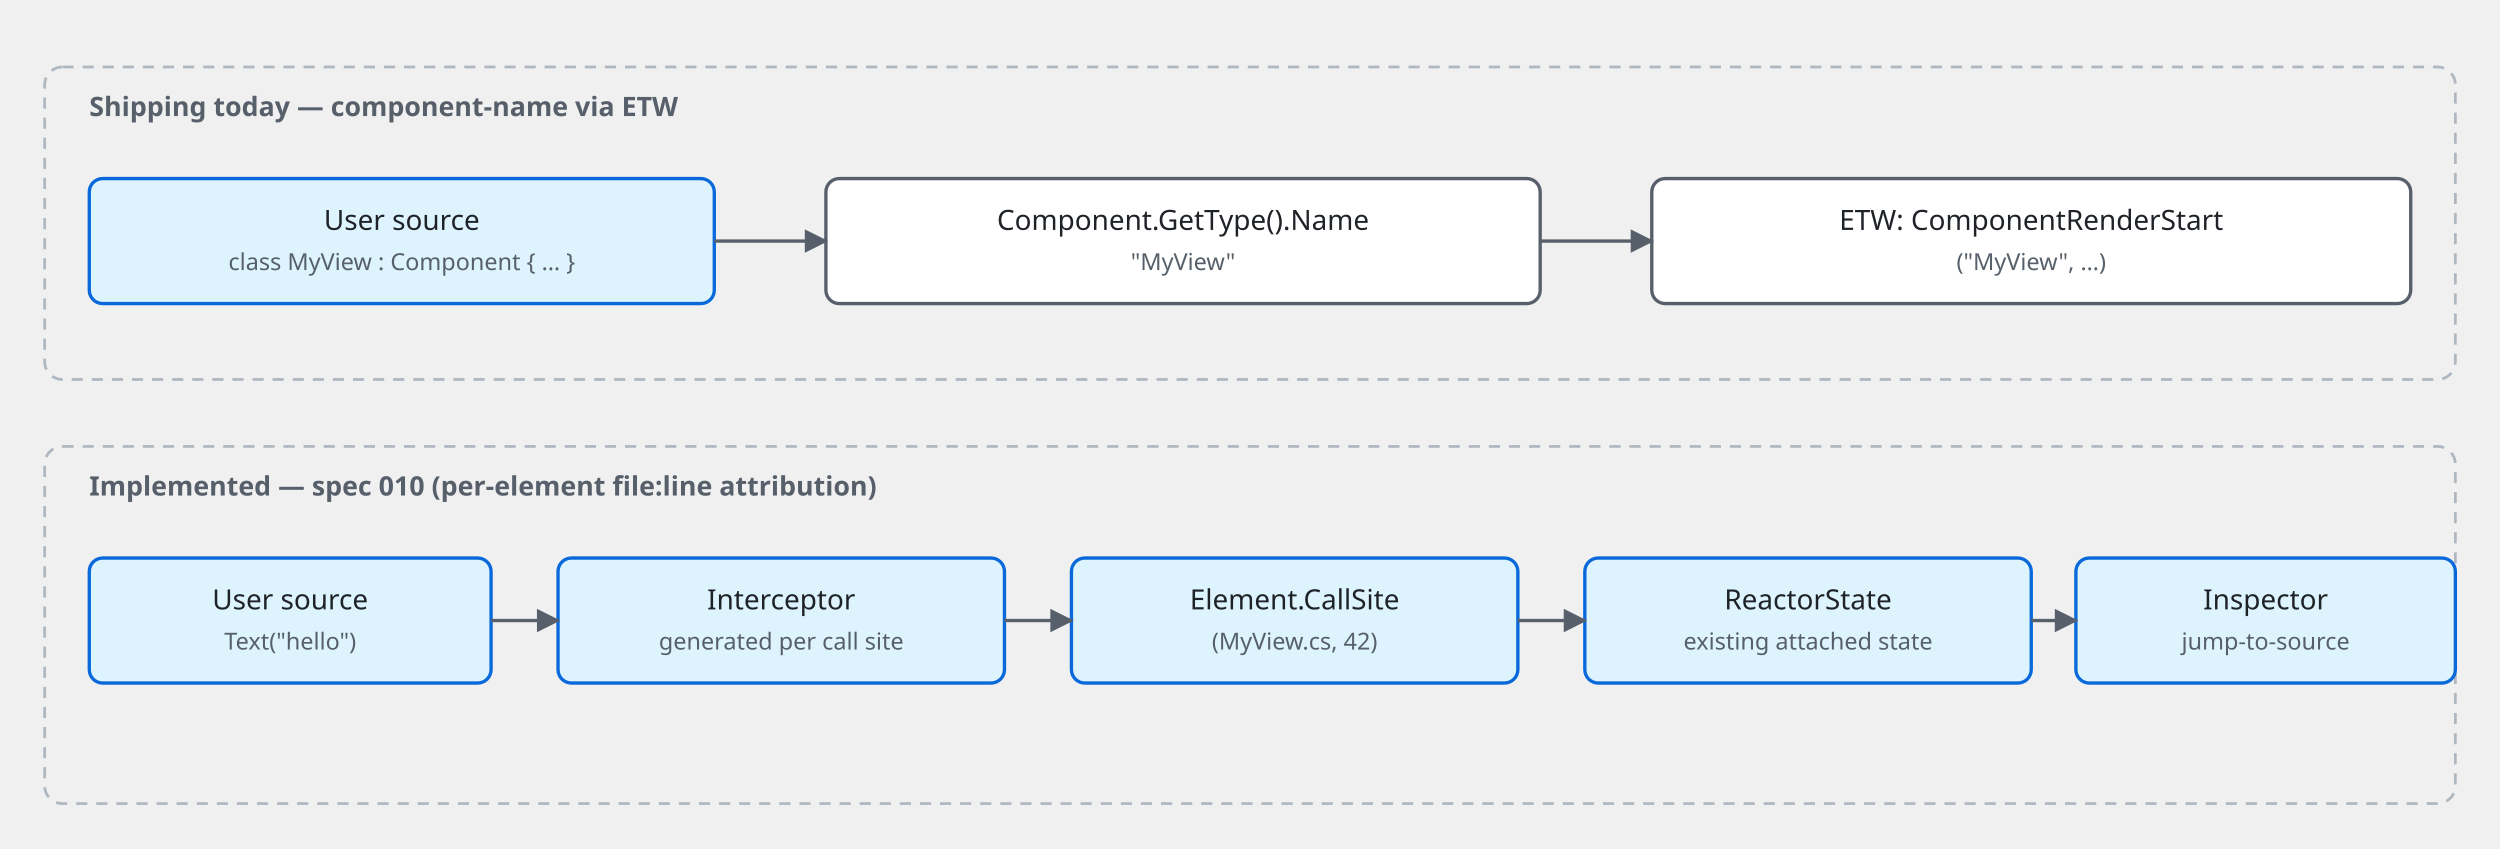
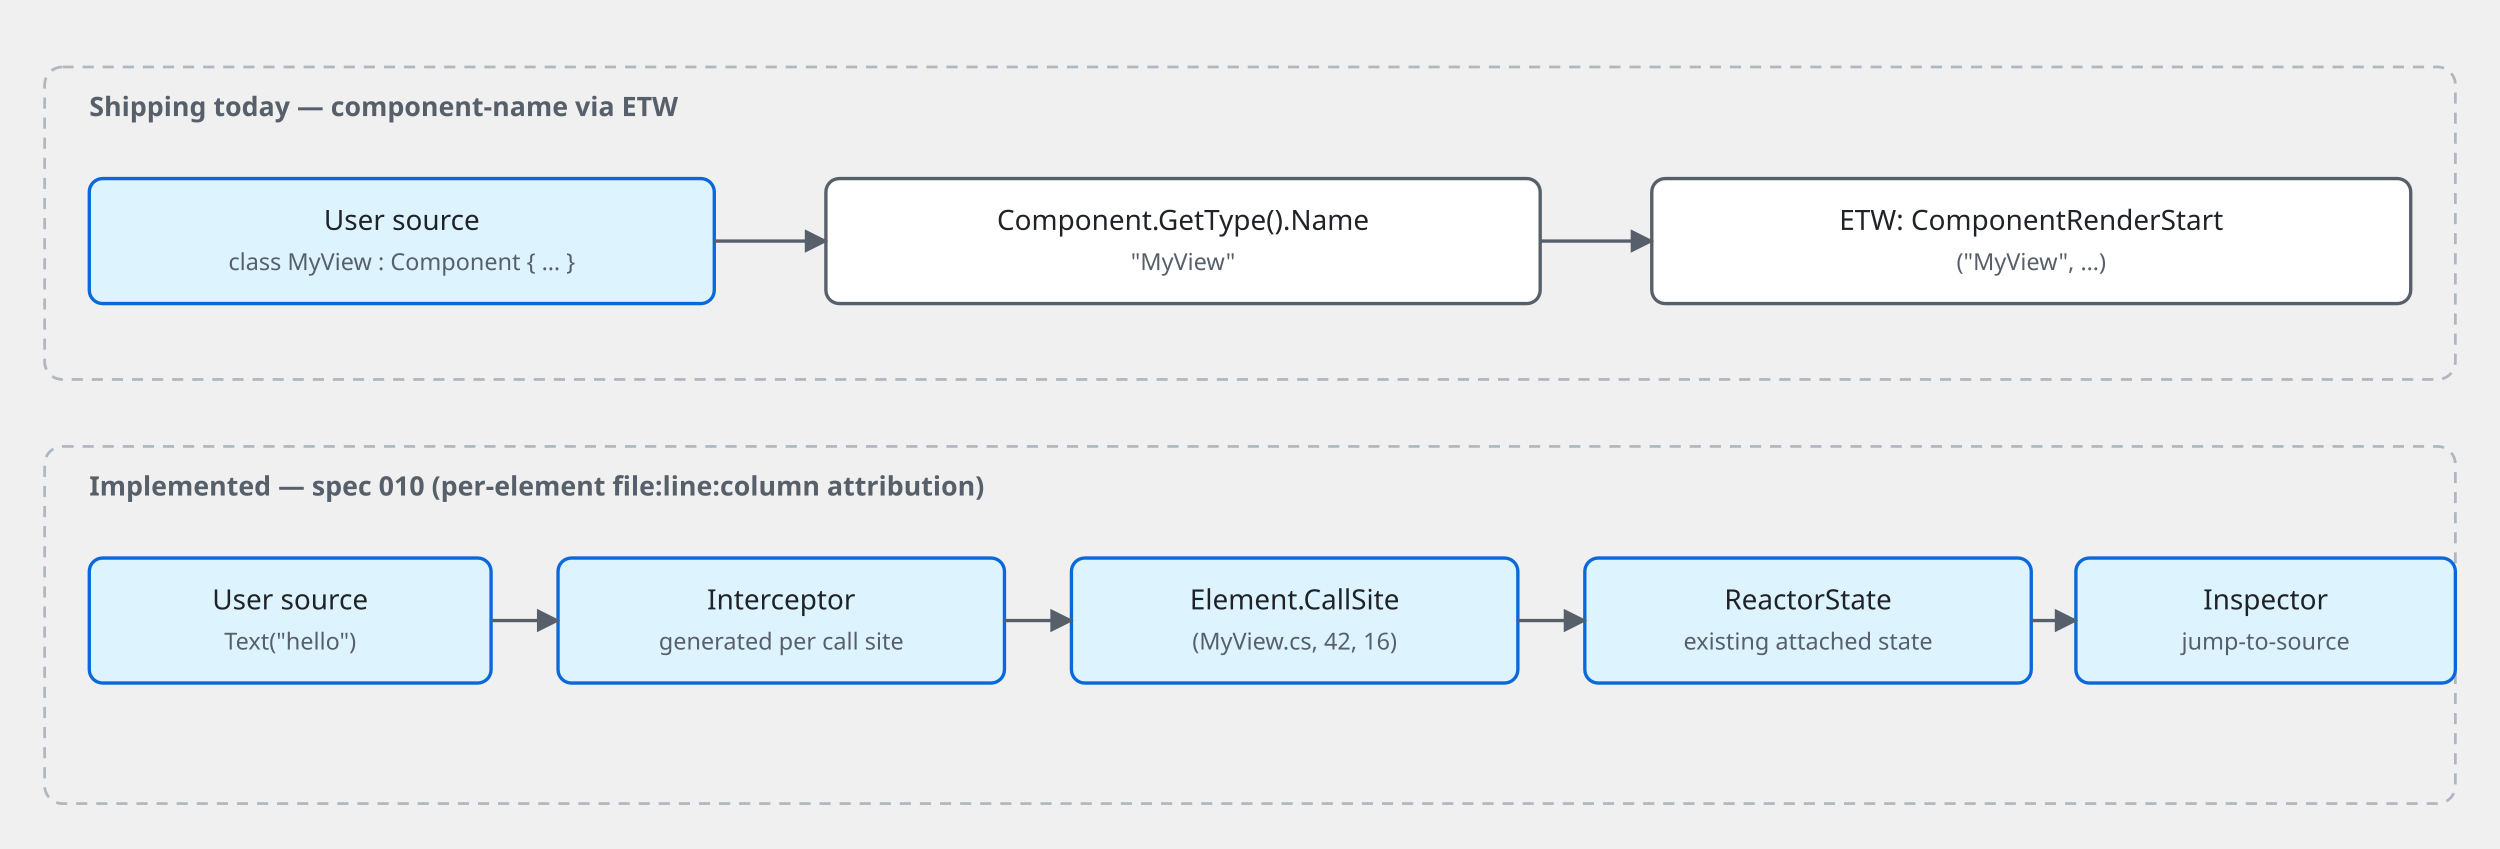
<svg xmlns="http://www.w3.org/2000/svg" viewBox="0 0 1120 380" font-family="Segoe UI, system-ui, -apple-system, sans-serif">
  <style>
    text { fill: #1f2328; }
    .label { font-size: 12.5px; font-weight: 500; }
    .sub { font-size: 10.5px; fill: #57606a; }
    .edge-label { font-size: 10.5px; fill: #57606a; }
    .group { fill: none; stroke: #afb8c1; stroke-width: 1.25; stroke-dasharray: 5 4; }
    .group-label { font-size: 12px; font-weight: 600; fill: #57606a; }
    .box { fill: #ffffff; stroke: #57606a; stroke-width: 1.5; }
    .box-accent { fill: #ddf4ff; stroke: #0969da; stroke-width: 1.5; }
    .box-planned { fill: #fff8c5; stroke: #9a6700; stroke-width: 1.5; }
    .edge { stroke: #57606a; stroke-width: 1.5; fill: none; }
    .marker-fill { fill: #57606a; }
    @media (prefers-color-scheme: dark) {
      text { fill: #e6edf3; }
      .sub { fill: #8b949e; }
      .edge-label { fill: #8b949e; }
      .group { stroke: #6e7681; }
      .group-label { fill: #8b949e; }
      .box { fill: #161b22; stroke: #8b949e; }
      .box-accent { fill: #0c2d6b; stroke: #58a6ff; }
      .box-planned { fill: #341a00; stroke: #d29922; }
      .edge { stroke: #8b949e; }
      .marker-fill { fill: #8b949e; }
    }
  </style>
  <defs>
    <marker id="arr" viewBox="0 0 10 10" refX="9" refY="5" markerWidth="7" markerHeight="7" orient="auto-start-reverse">
      <path class="marker-fill" d="M0 0 L10 5 L0 10 z" />
    </marker>
  </defs>
  <rect class="group" x="20" y="30" width="1080" height="140" rx="8" />
  <text class="group-label" x="40" y="52">Shipping today — component-name via ETW</text>
  <rect class="box-accent" x="40" y="80" width="280" height="56" rx="6" />
  <text class="label" x="180" y="103" text-anchor="middle">User source</text>
  <text class="sub" x="180" y="121" text-anchor="middle">class MyView : Component { … }</text>
  <rect class="box" x="370" y="80" width="320" height="56" rx="6" />
  <text class="label" x="530" y="103" text-anchor="middle">Component.GetType().Name</text>
  <text class="sub" x="530" y="121" text-anchor="middle">"MyView"</text>
  <rect class="box" x="740" y="80" width="340" height="56" rx="6" />
  <text class="label" x="910" y="103" text-anchor="middle">ETW: ComponentRenderStart</text>
  <text class="sub" x="910" y="121" text-anchor="middle">("MyView", …)</text>
  <path class="edge" d="M320 108 L370 108" marker-end="url(#arr)" />
  <path class="edge" d="M690 108 L740 108" marker-end="url(#arr)" />
  <rect class="group" x="20" y="200" width="1080" height="160" rx="8" />
-   <text class="group-label" x="40" y="222">Implemented — spec 010 (per-element file:line attribution)</text>
+   <text class="group-label" x="40" y="222">Implemented — spec 010 (per-element file:line:column attribution)</text>
  <rect class="box-accent" x="40" y="250" width="180" height="56" rx="6" />
  <text class="label" x="130" y="273" text-anchor="middle">User source</text>
  <text class="sub" x="130" y="291" text-anchor="middle">Text("hello")</text>
  <rect class="box-accent" x="250" y="250" width="200" height="56" rx="6" />
  <text class="label" x="350" y="273" text-anchor="middle">Interceptor</text>
  <text class="sub" x="350" y="291" text-anchor="middle">generated per call site</text>
  <rect class="box-accent" x="480" y="250" width="200" height="56" rx="6" />
  <text class="label" x="580" y="273" text-anchor="middle">Element.CallSite</text>
-   <text class="sub" x="580" y="291" text-anchor="middle">(MyView.cs, 42)</text>
+   <text class="sub" x="580" y="291" text-anchor="middle">(MyView.cs, 42, 16)</text>
  <rect class="box-accent" x="710" y="250" width="200" height="56" rx="6" />
  <text class="label" x="810" y="273" text-anchor="middle">ReactorState</text>
  <text class="sub" x="810" y="291" text-anchor="middle">existing attached state</text>
  <rect class="box-accent" x="930" y="250" width="170" height="56" rx="6" />
  <text class="label" x="1015" y="273" text-anchor="middle">Inspector</text>
  <text class="sub" x="1015" y="291" text-anchor="middle">jump-to-source</text>
  <path class="edge" d="M220 278 L250 278" marker-end="url(#arr)" />
  <path class="edge" d="M450 278 L480 278" marker-end="url(#arr)" />
  <path class="edge" d="M680 278 L710 278" marker-end="url(#arr)" />
  <path class="edge" d="M910 278 L930 278" marker-end="url(#arr)" />
</svg>
